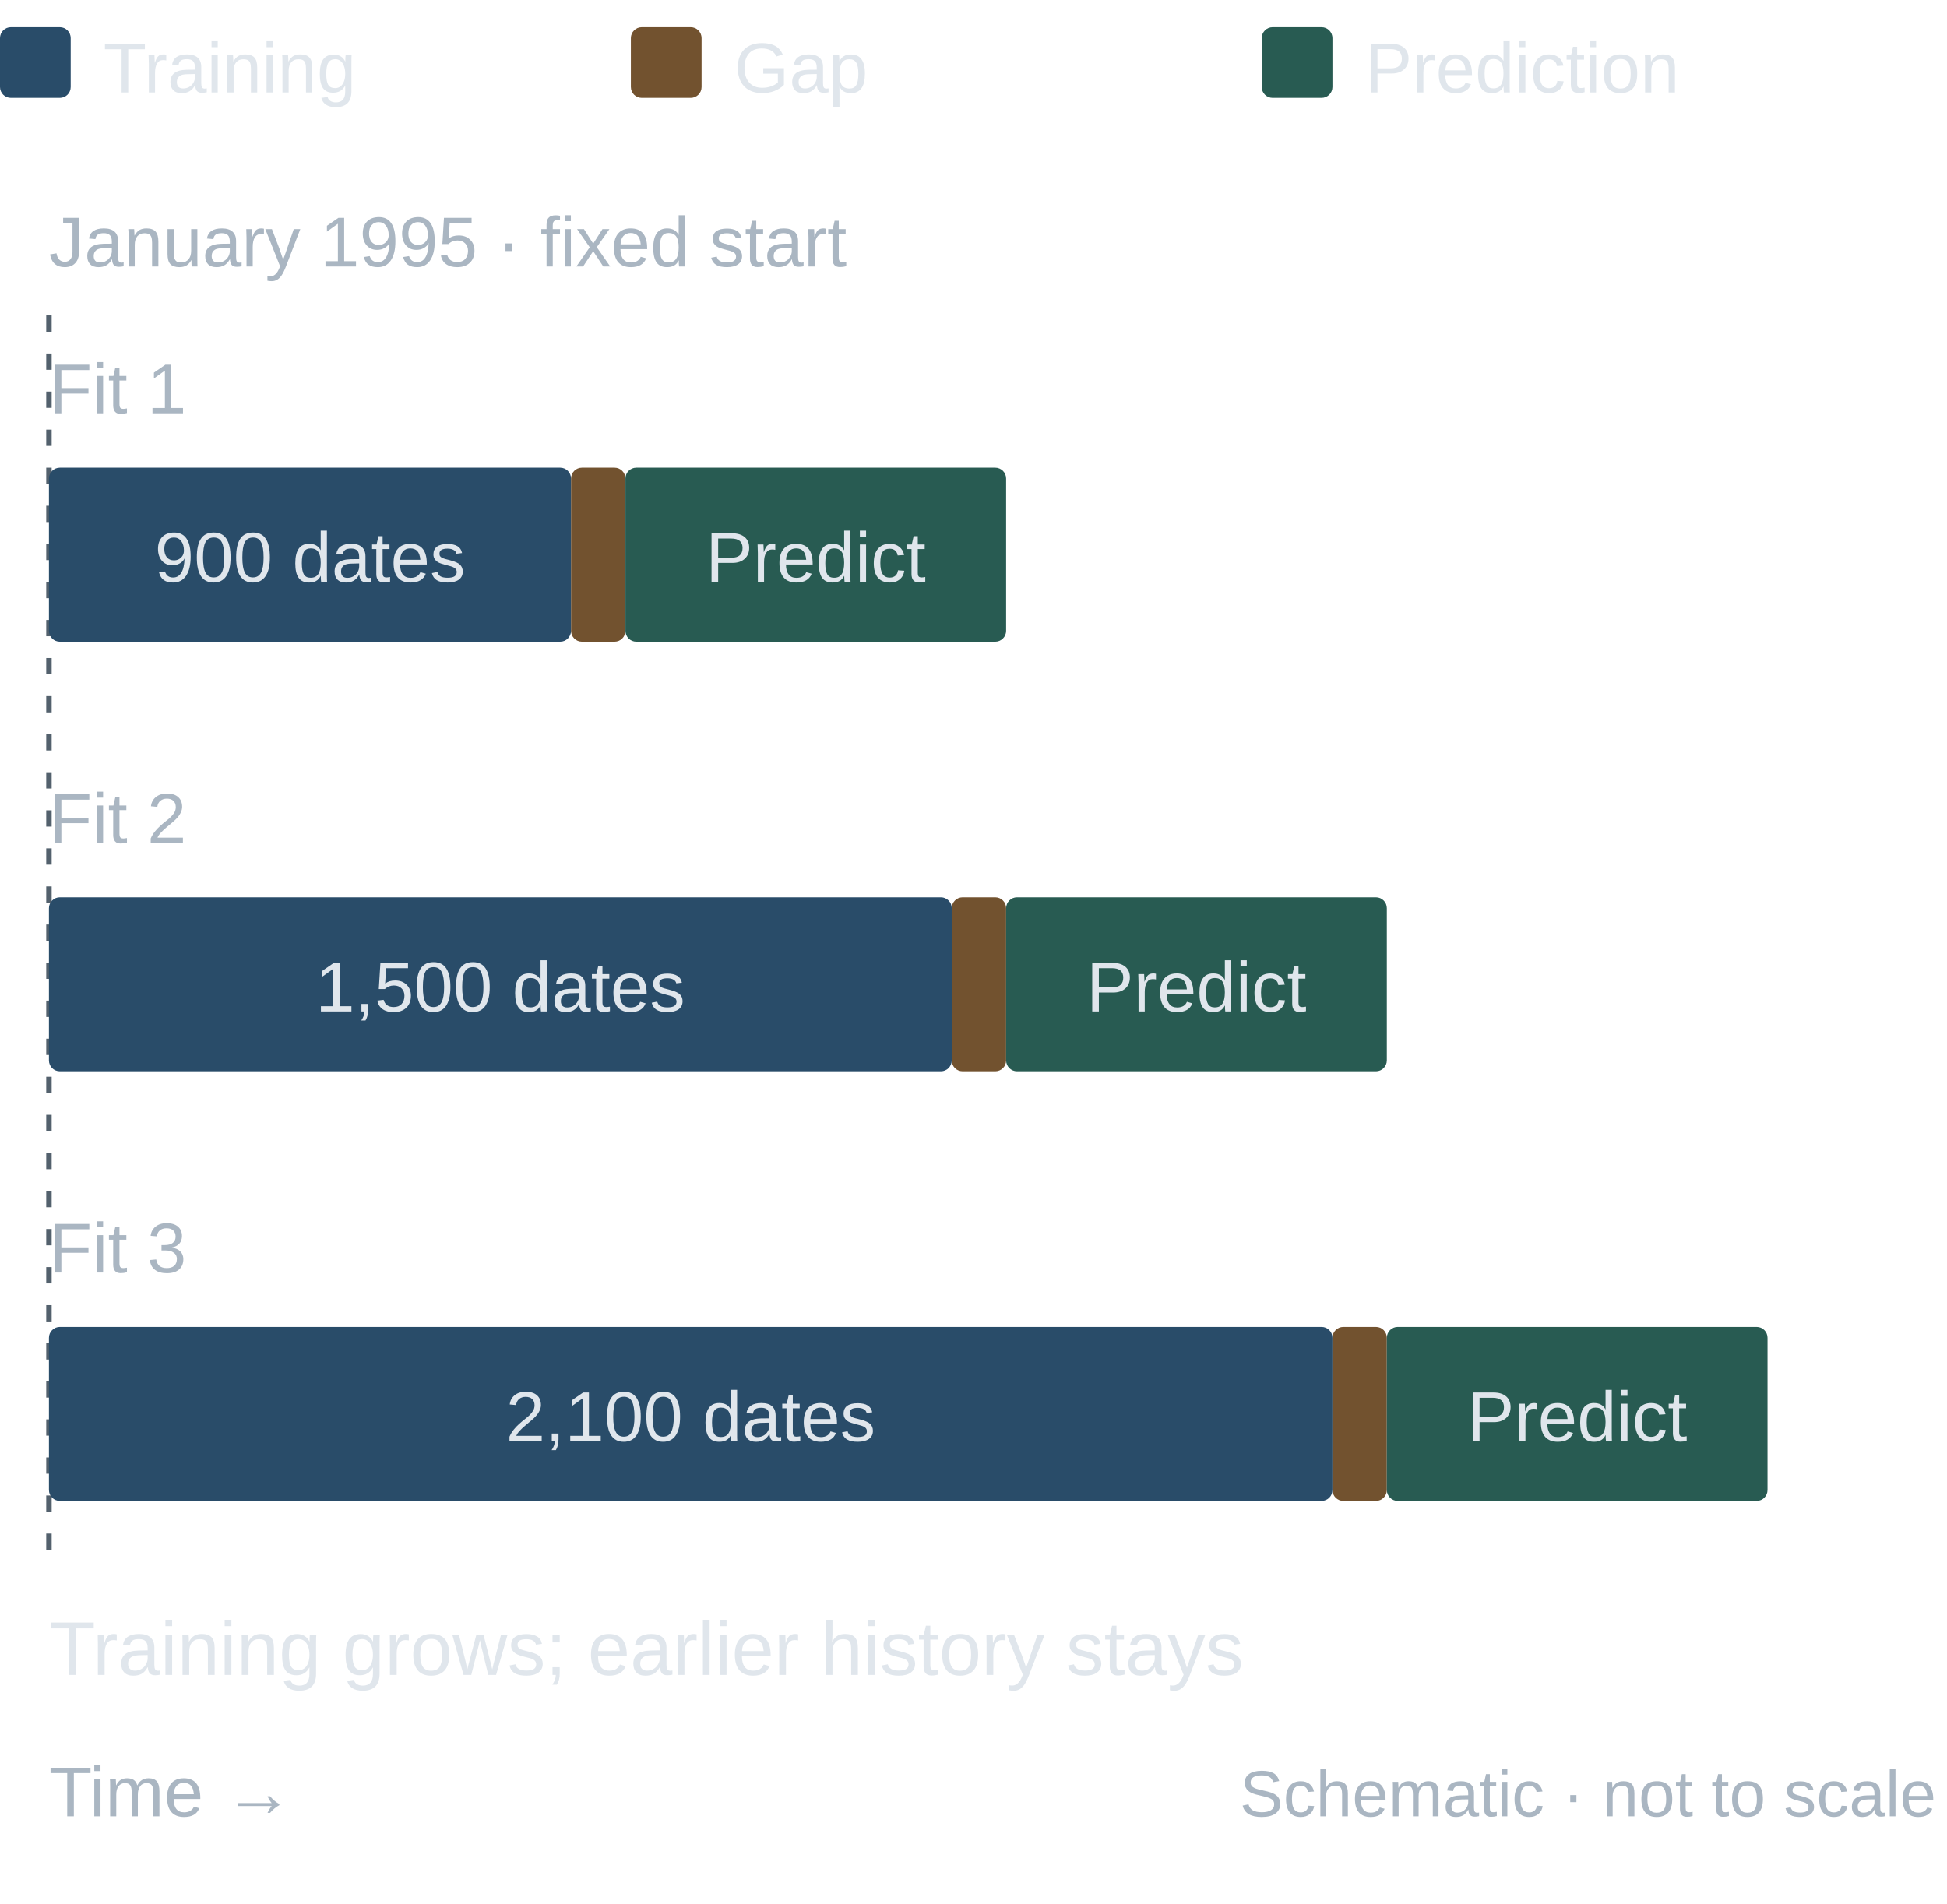
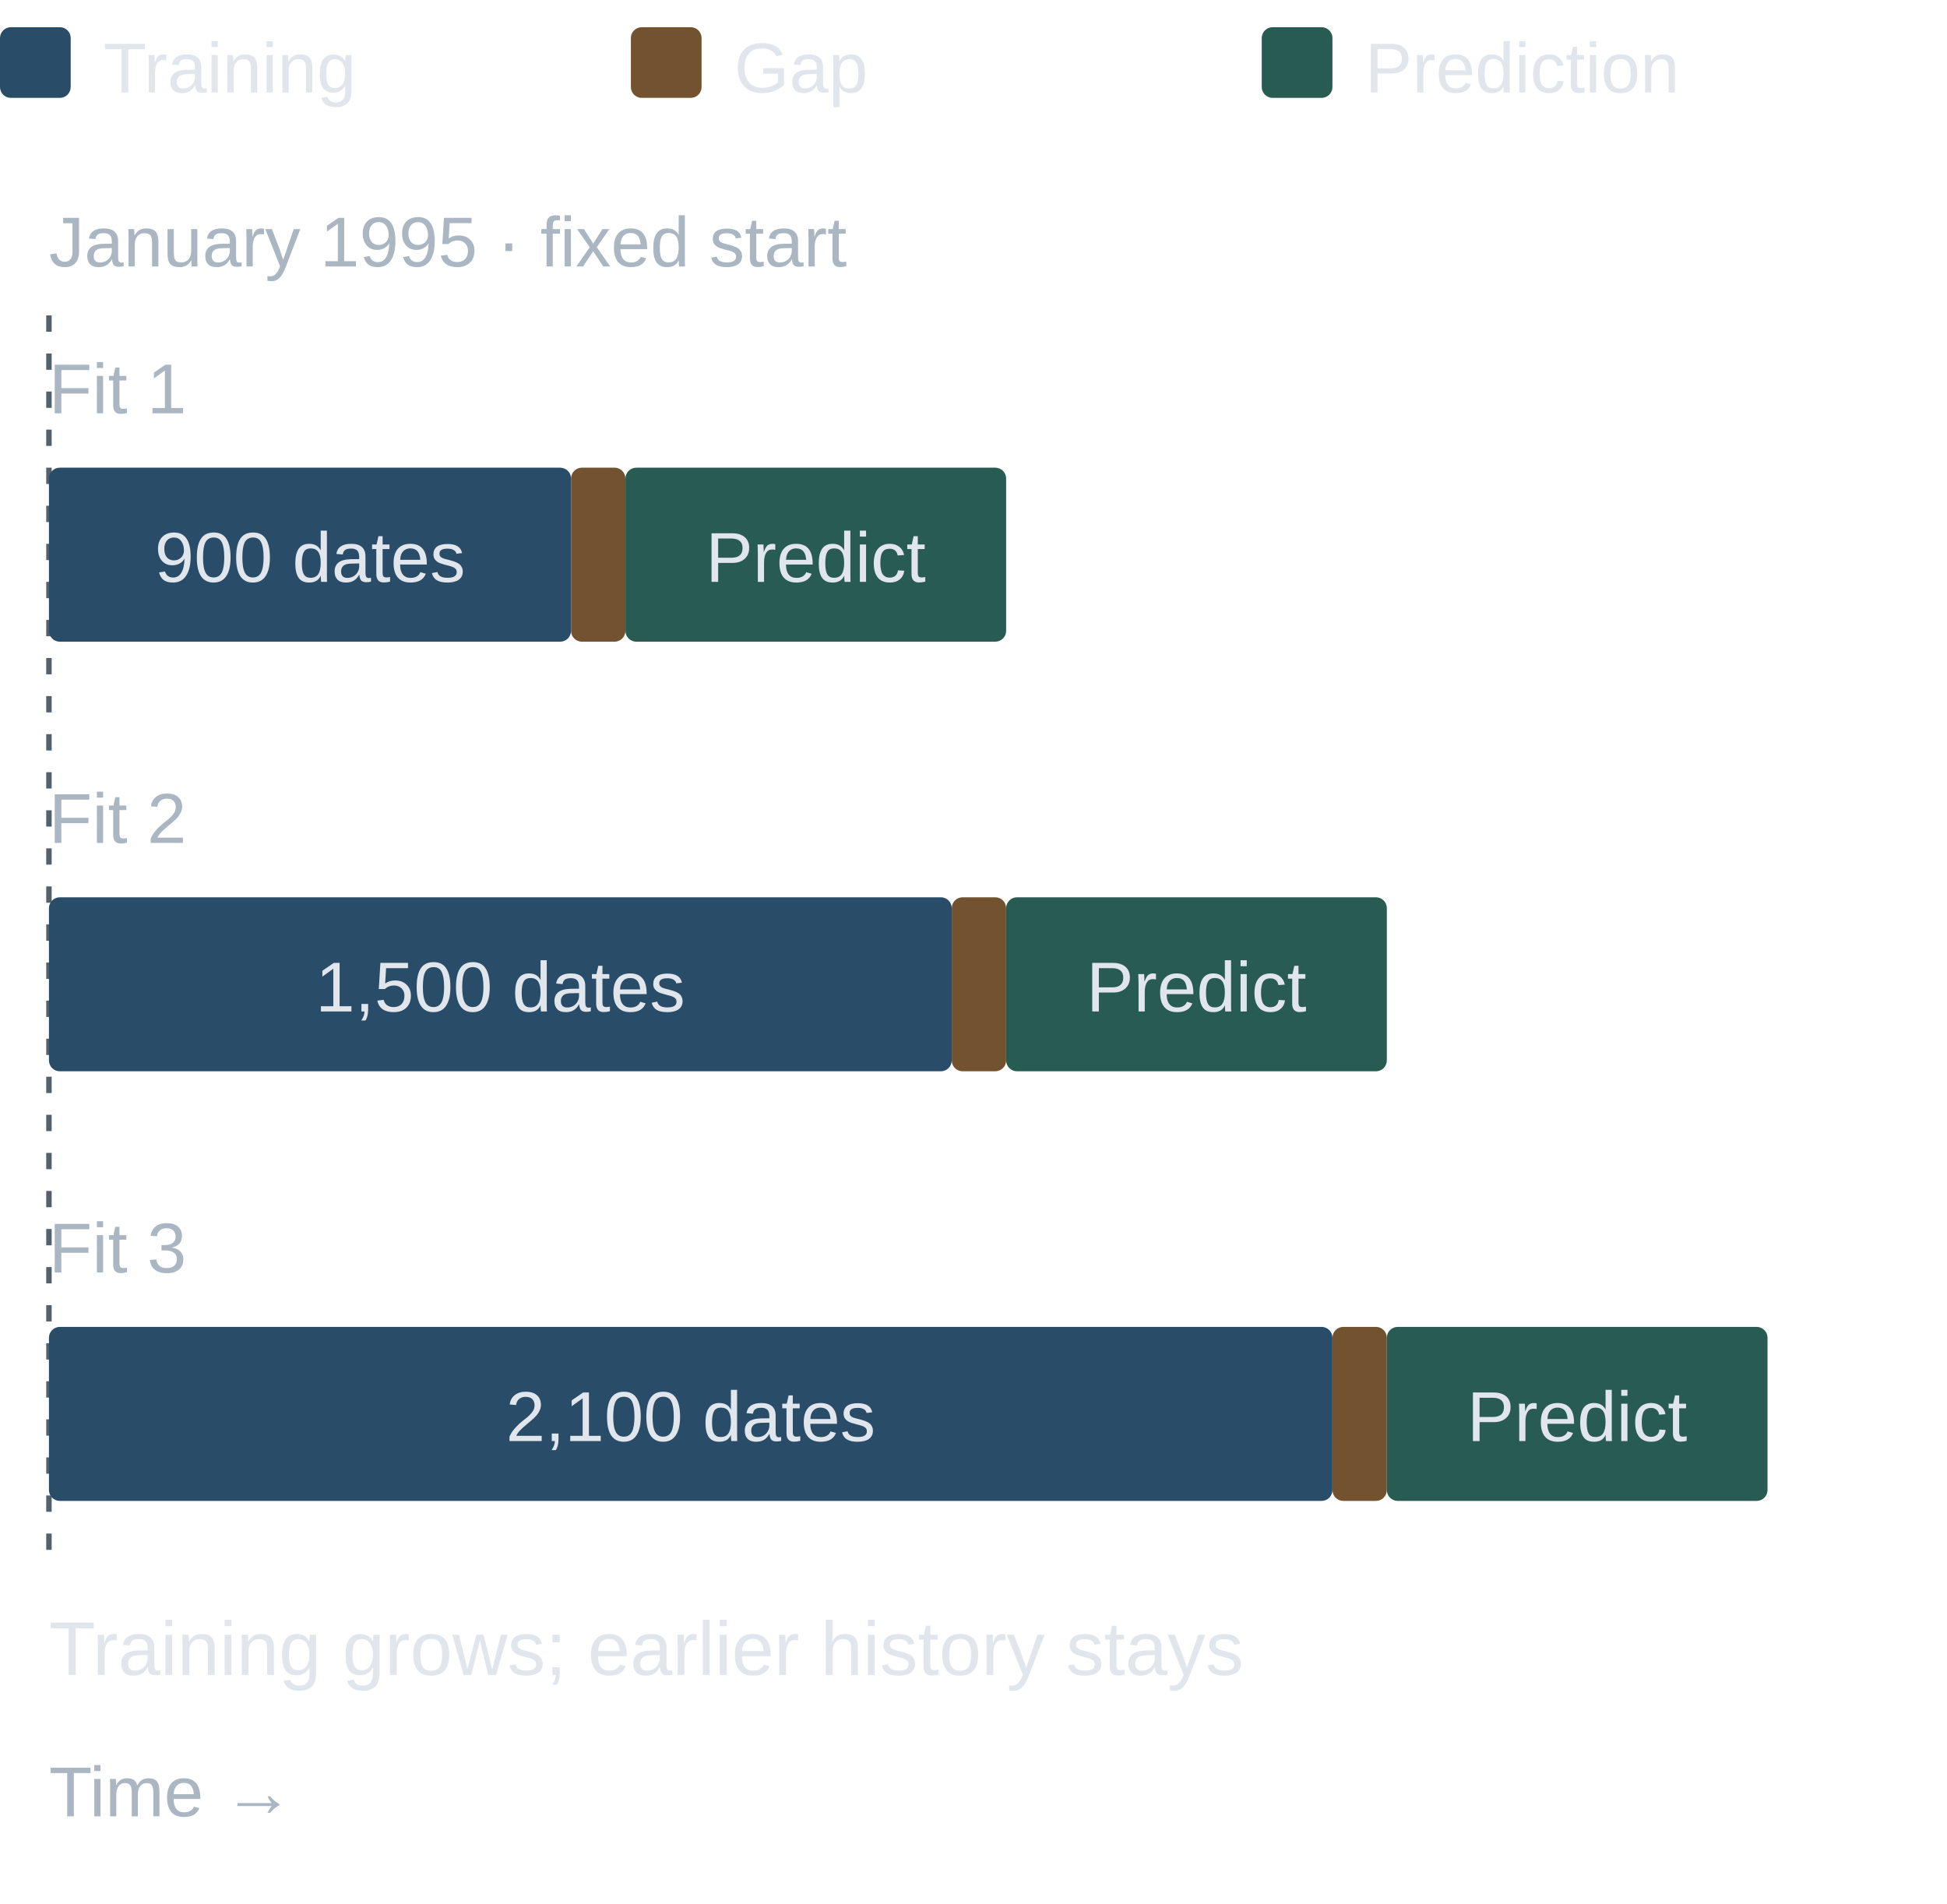
<svg xmlns="http://www.w3.org/2000/svg" width="358" height="350" viewBox="0 0 358 350">
  <g font-family="Arial, DejaVu Sans, sans-serif" fill="#e0e6ec">
    <rect x="0" y="5" width="13" height="13" rx="2" fill="#294c69" />
    <text x="19" y="17" font-size="13" text-anchor="start" fill="#e0e6ec">Training</text>
    <rect x="116" y="5" width="13" height="13" rx="2" fill="#72522f" />
    <text x="135" y="17" font-size="13" text-anchor="start" fill="#e0e6ec">Gap</text>
    <rect x="232" y="5" width="13" height="13" rx="2" fill="#285b52" />
    <text x="251" y="17" font-size="13" text-anchor="start" fill="#e0e6ec">Prediction</text>
    <text x="9" y="49" font-size="13" text-anchor="start" fill="#aab6c2">January 1995 · fixed start</text>
    <line x1="9" y1="58" x2="9" y2="288" stroke="#53616d" stroke-dasharray="3 4" />
    <text x="9" y="76" font-size="13" text-anchor="start" fill="#aab6c2">Fit 1</text>
    <rect x="9" y="86" width="96" height="32" rx="2" fill="#294c69" />
    <rect x="105" y="86" width="10" height="32" rx="2" fill="#72522f" />
    <rect x="115" y="86" width="70" height="32" rx="2" fill="#285b52" />
    <text x="57.0" y="107" font-size="13" text-anchor="middle" fill="#e0e6ec">900 dates</text>
    <text x="150.0" y="107" font-size="13" text-anchor="middle" fill="#e0e6ec">Predict</text>
    <text x="9" y="155" font-size="13" text-anchor="start" fill="#aab6c2">Fit 2</text>
    <rect x="9" y="165" width="166" height="32" rx="2" fill="#294c69" />
    <rect x="175" y="165" width="10" height="32" rx="2" fill="#72522f" />
    <rect x="185" y="165" width="70" height="32" rx="2" fill="#285b52" />
    <text x="92.0" y="186" font-size="13" text-anchor="middle" fill="#e0e6ec">1,500 dates</text>
    <text x="220.0" y="186" font-size="13" text-anchor="middle" fill="#e0e6ec">Predict</text>
    <text x="9" y="234" font-size="13" text-anchor="start" fill="#aab6c2">Fit 3</text>
    <rect x="9" y="244" width="236" height="32" rx="2" fill="#294c69" />
    <rect x="245" y="244" width="10" height="32" rx="2" fill="#72522f" />
    <rect x="255" y="244" width="70" height="32" rx="2" fill="#285b52" />
    <text x="127.0" y="265" font-size="13" text-anchor="middle" fill="#e0e6ec">2,100 dates</text>
    <text x="290.0" y="265" font-size="13" text-anchor="middle" fill="#e0e6ec">Predict</text>
    <text x="9" y="308" font-size="14" text-anchor="start" fill="#e0e6ec">Training grows; earlier history stays</text>
    <text x="9" y="334" font-size="13" text-anchor="start" fill="#aab6c2">Time →</text>
-     <text x="356" y="334" font-size="12" text-anchor="end" fill="#aab6c2">Schematic · not to scale</text>
  </g>
</svg>
